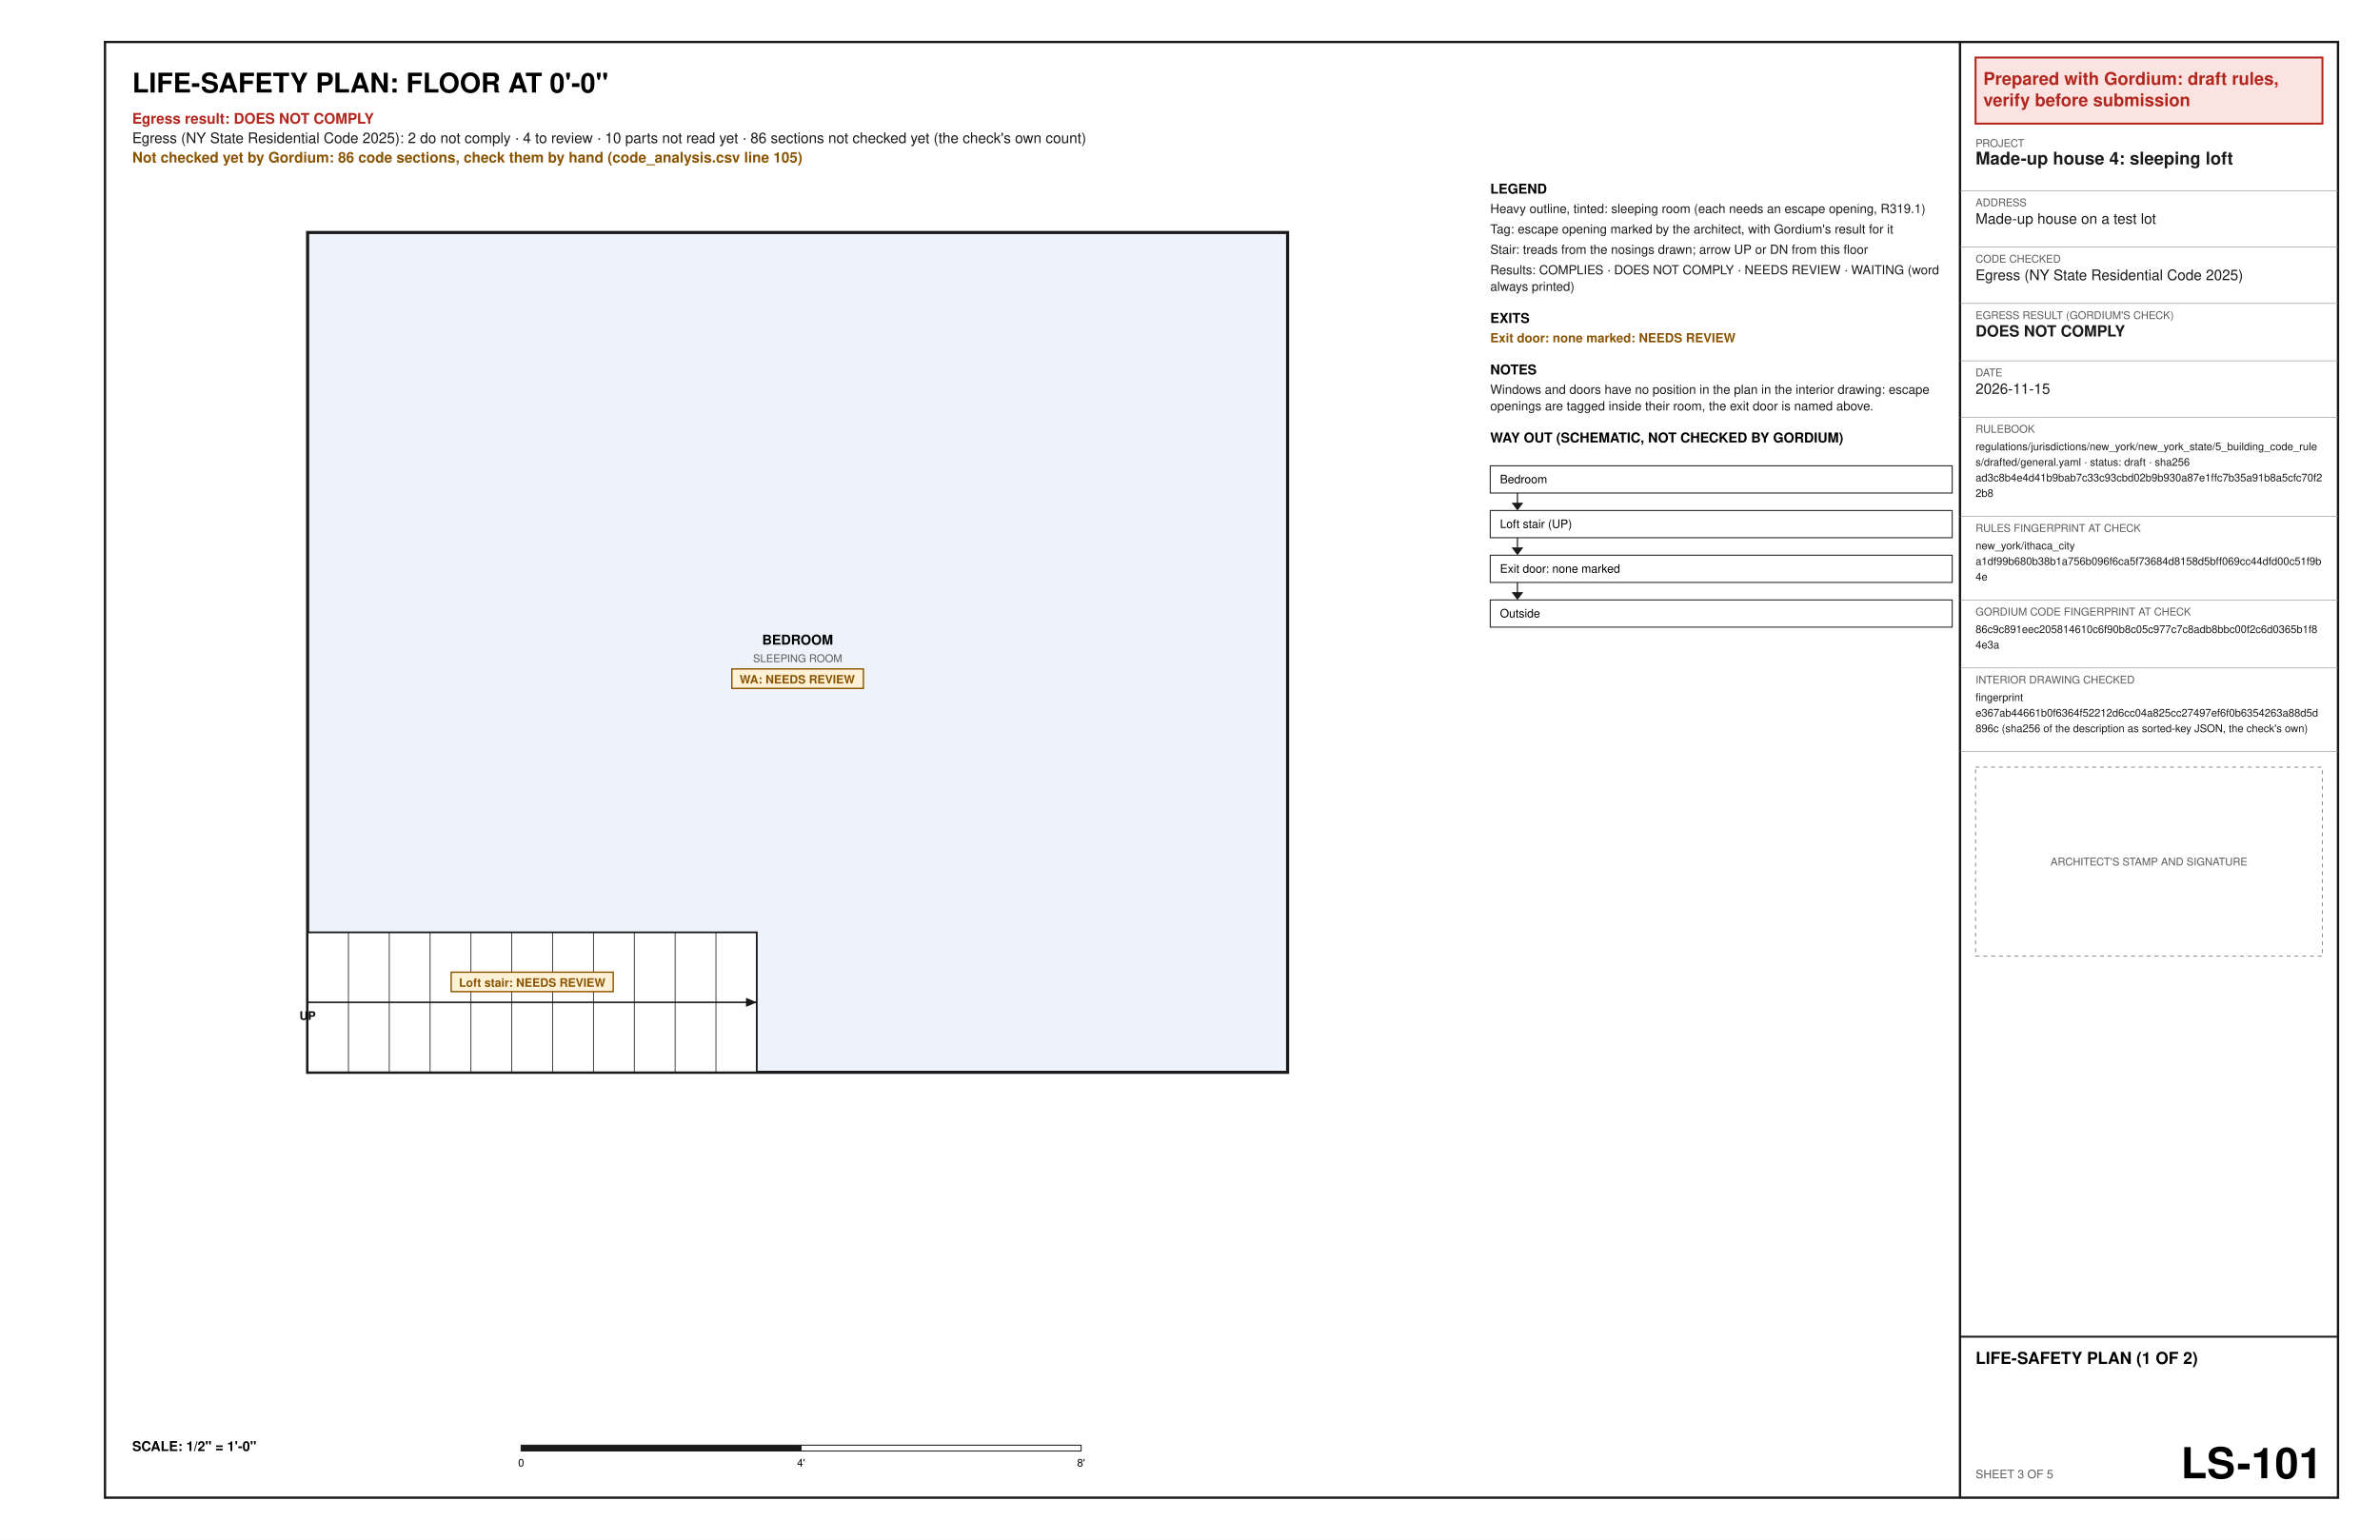
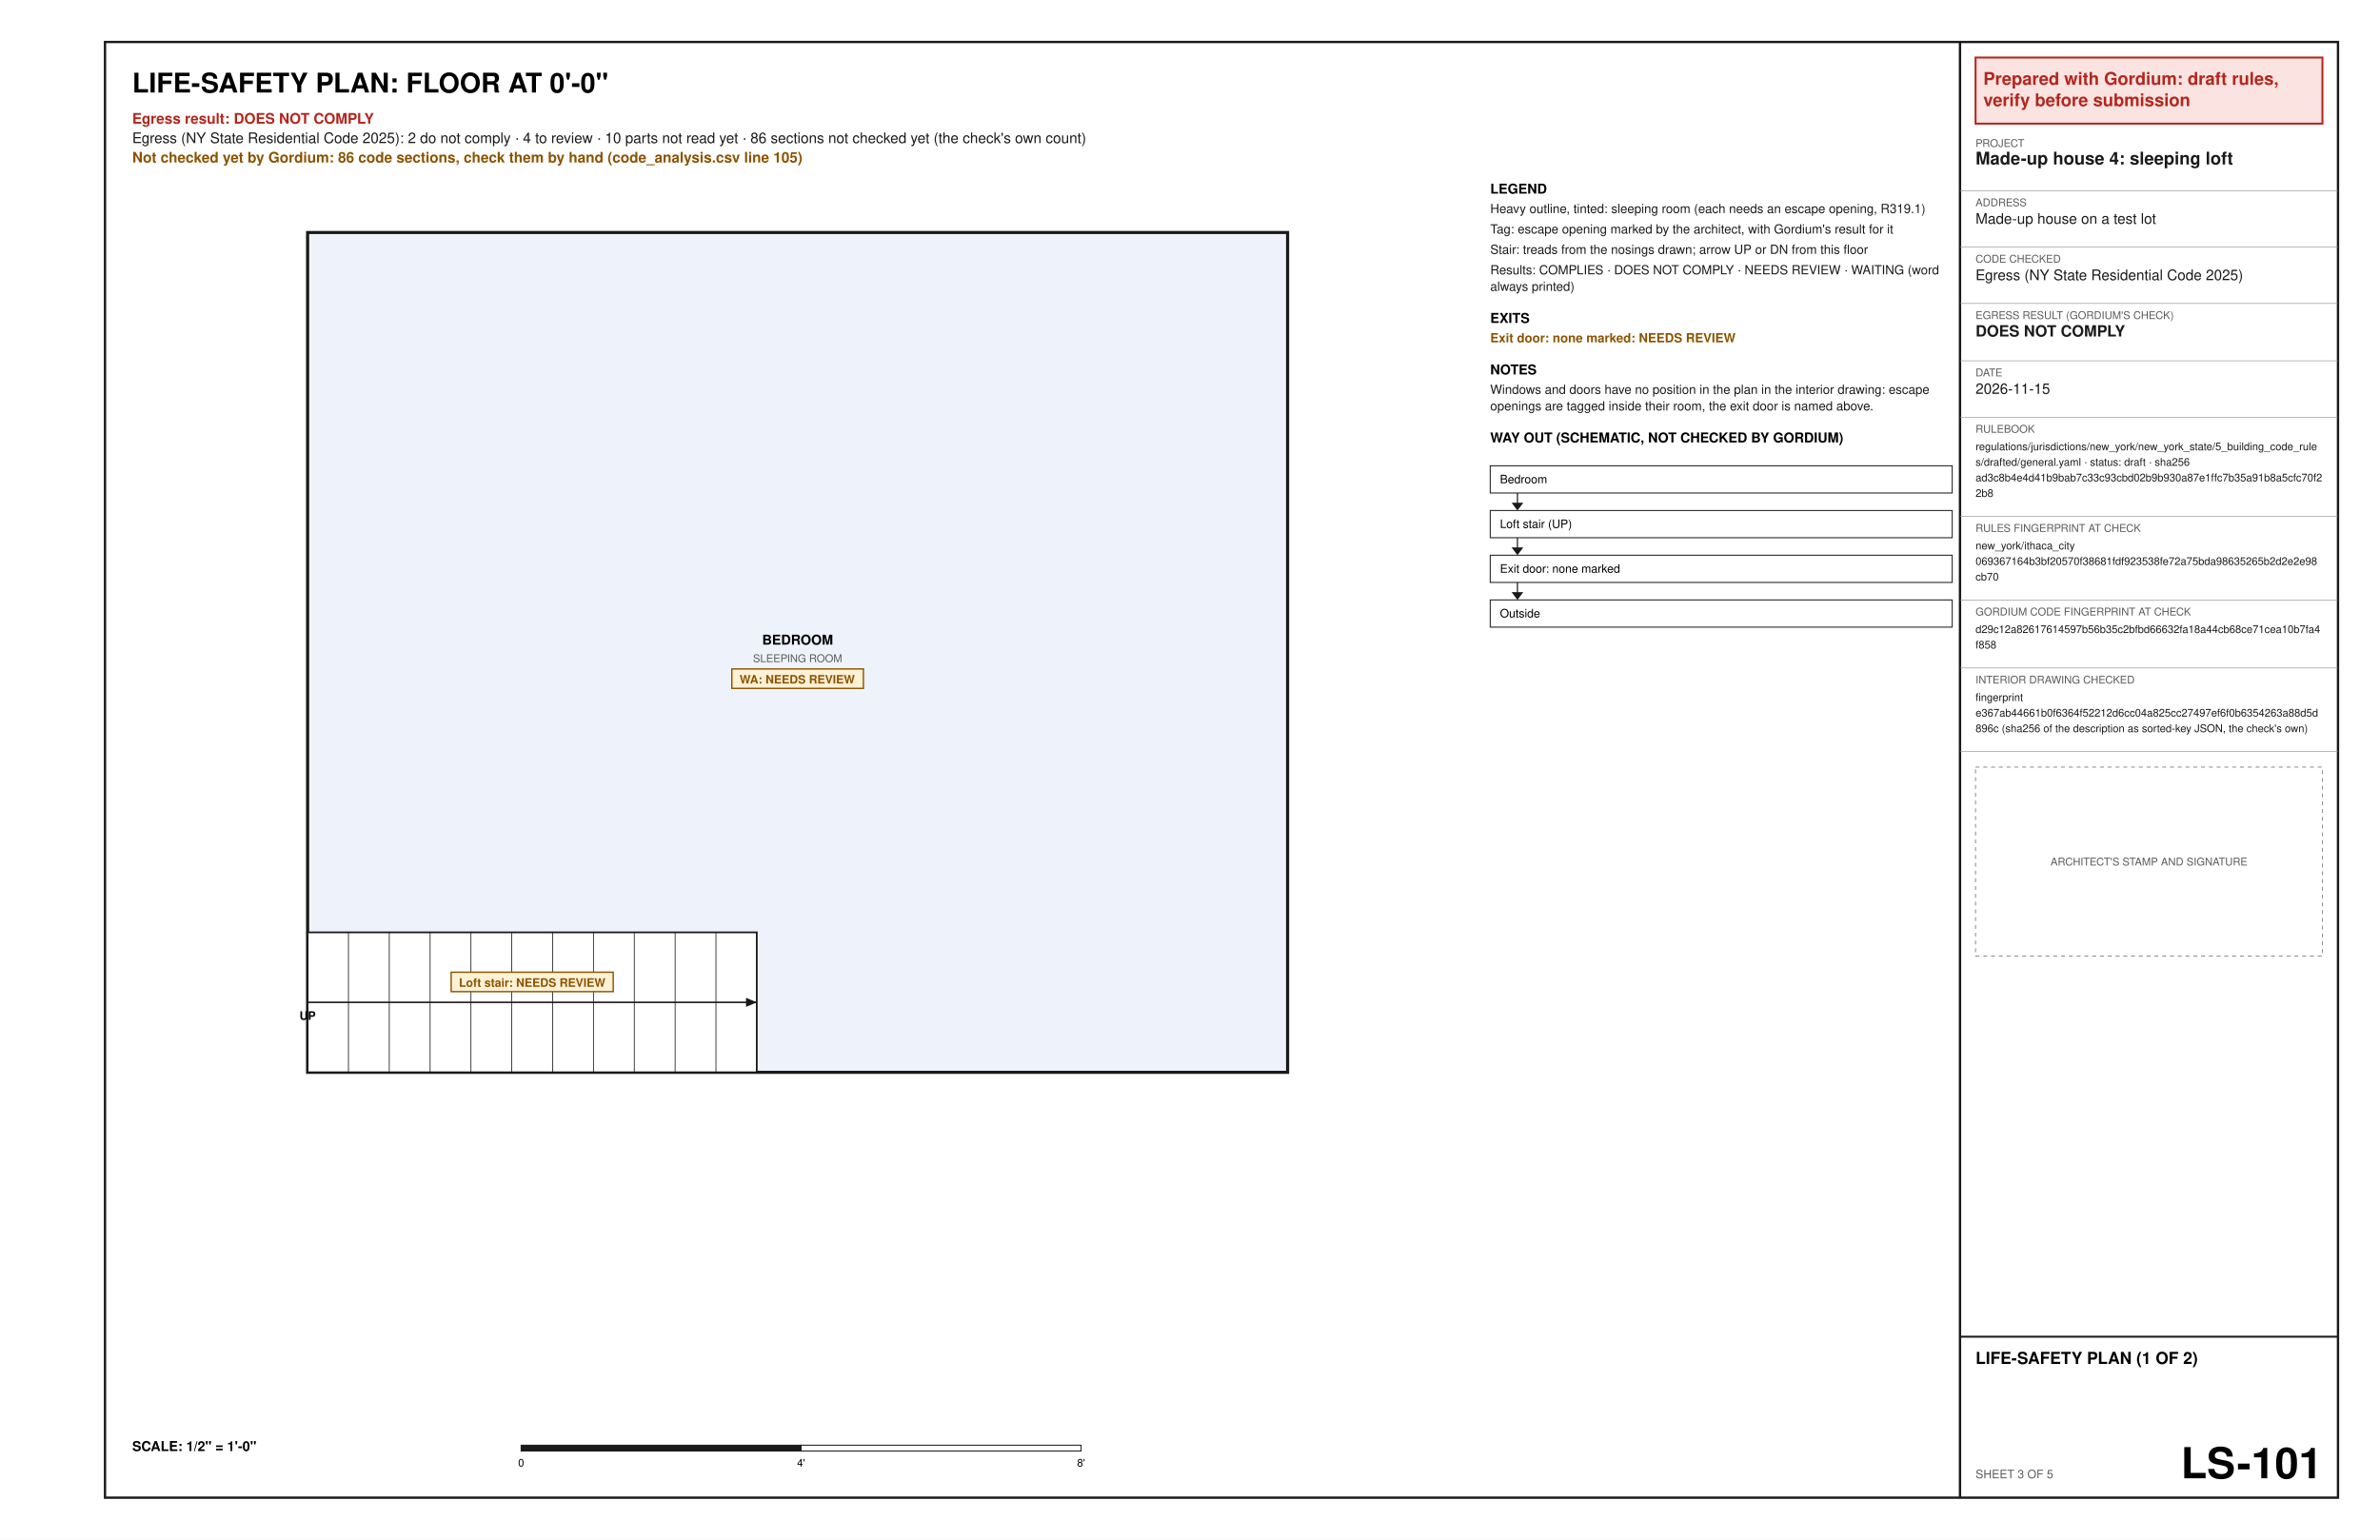
<svg xmlns="http://www.w3.org/2000/svg" width="17in" height="11in" viewBox="0 0 1224 792" font-family="Helvetica, Arial, sans-serif">
  <rect x="0" y="0" width="1224" height="792" fill="#ffffff" />
  <text x="68" y="47.6" font-size="14" font-weight="bold" text-anchor="start" fill="#000000" xml:space="preserve">LIFE-SAFETY PLAN: FLOOR AT 0'-0"</text>
  <text x="68" y="63.6" font-size="7.5" font-weight="bold" text-anchor="start" fill="#b3261e" xml:space="preserve">Egress result: DOES NOT COMPLY</text>
  <text x="68" y="73.6" font-size="7.5" text-anchor="start" fill="#1a1a1a" xml:space="preserve">Egress (NY State Residential Code 2025): 2 do not comply · 4 to review · 10 parts not read yet · 86 sections not checked yet (the check's own count)</text>
  <text x="68" y="83.6" font-size="7.5" font-weight="bold" text-anchor="start" fill="#8a5300" xml:space="preserve">Not checked yet by Gordium: 86 code sections, check them by hand (code_analysis.csv line 105)</text>
  <polygon points="158.2,551.6 662.2,551.6 662.2,119.6 158.2,119.6" fill="#eef3fb" stroke="#1a1a1a" stroke-width="1.6" />
  <text x="410.2" y="331.6" font-size="7" font-weight="bold" text-anchor="middle" fill="#000000" xml:space="preserve">BEDROOM</text>
  <text x="410.2" y="340.6" font-size="5.5" text-anchor="middle" fill="#5a5a5a" xml:space="preserve">SLEEPING ROOM</text>
  <polygon points="376.37,344.1 444.04,344.1 444.04,354.1 376.37,354.1" fill="#fff1d6" stroke="#8a5300" stroke-width="0.7" />
  <text x="380.37" y="351.6" font-size="6" font-weight="bold" text-anchor="start" fill="#8a5300" xml:space="preserve">WA: NEEDS REVIEW</text>
  <polygon points="158.2,551.6 158.2,479.6 389.2,479.6 389.2,551.6" fill="#ffffff" stroke="#1a1a1a" stroke-width="0.9" />
  <line x1="179.2" y1="551.6" x2="179.2" y2="479.6" stroke="#1a1a1a" stroke-width="0.4" />
  <line x1="200.2" y1="551.6" x2="200.2" y2="479.6" stroke="#1a1a1a" stroke-width="0.4" />
  <line x1="221.2" y1="551.6" x2="221.2" y2="479.6" stroke="#1a1a1a" stroke-width="0.4" />
  <line x1="242.2" y1="551.6" x2="242.2" y2="479.6" stroke="#1a1a1a" stroke-width="0.4" />
  <line x1="263.2" y1="551.6" x2="263.2" y2="479.6" stroke="#1a1a1a" stroke-width="0.4" />
  <line x1="284.2" y1="551.6" x2="284.2" y2="479.6" stroke="#1a1a1a" stroke-width="0.4" />
  <line x1="305.2" y1="551.6" x2="305.2" y2="479.6" stroke="#1a1a1a" stroke-width="0.4" />
  <line x1="326.2" y1="551.6" x2="326.2" y2="479.6" stroke="#1a1a1a" stroke-width="0.4" />
  <line x1="347.2" y1="551.6" x2="347.2" y2="479.6" stroke="#1a1a1a" stroke-width="0.4" />
  <line x1="368.2" y1="551.6" x2="368.2" y2="479.6" stroke="#1a1a1a" stroke-width="0.4" />
  <line x1="158.2" y1="515.6" x2="389.2" y2="515.6" stroke="#1a1a1a" stroke-width="0.8" />
  <polygon points="389.2,515.6 383.67,517.94 383.67,513.26" fill="#1a1a1a" />
  <text x="158.2" y="524.6" font-size="6" font-weight="bold" text-anchor="middle" fill="#000000" xml:space="preserve">UP</text>
  <polygon points="232.03,500.1 315.37,500.1 315.37,510.1 232.03,510.1" fill="#fff1d6" stroke="#8a5300" stroke-width="0.7" />
  <text x="236.03" y="507.6" font-size="6" font-weight="bold" text-anchor="start" fill="#8a5300" xml:space="preserve">Loft stair: NEEDS REVIEW</text>
  <text x="68" y="746.4" font-size="7" font-weight="bold" text-anchor="start" fill="#000000" xml:space="preserve">SCALE: 1/2" = 1'-0"</text>
  <polygon points="268,743.4 412,743.4 412,746.4 268,746.4" fill="#1a1a1a" stroke="#1a1a1a" stroke-width="0.5" />
  <polygon points="412,743.4 556,743.4 556,746.4 412,746.4" fill="#ffffff" stroke="#1a1a1a" stroke-width="0.5" />
  <text x="268" y="754.4" font-size="5.5" text-anchor="middle" fill="#000000" xml:space="preserve">0</text>
  <text x="412" y="754.4" font-size="5.5" text-anchor="middle" fill="#000000" xml:space="preserve">4'</text>
  <text x="556" y="754.4" font-size="5.5" text-anchor="middle" fill="#000000" xml:space="preserve">8'</text>
  <text x="766.4" y="99.6" font-size="7" font-weight="bold" text-anchor="start" fill="#000000" xml:space="preserve">LEGEND</text>
  <text x="766.4" y="109.6" font-size="6.5" text-anchor="start" fill="#1a1a1a" xml:space="preserve">Heavy outline, tinted: sleeping room (each needs an escape opening, R319.1)</text>
  <text x="766.4" y="120.1" font-size="6.5" text-anchor="start" fill="#1a1a1a" xml:space="preserve">Tag: escape opening marked by the architect, with Gordium's result for it</text>
  <text x="766.4" y="130.6" font-size="6.5" text-anchor="start" fill="#1a1a1a" xml:space="preserve">Stair: treads from the nosings drawn; arrow UP or DN from this floor</text>
  <text x="766.4" y="141.1" font-size="6.5" text-anchor="start" fill="#1a1a1a" xml:space="preserve">Results: COMPLIES · DOES NOT COMPLY · NEEDS REVIEW · WAITING (word</text>
  <text x="766.4" y="149.6" font-size="6.5" text-anchor="start" fill="#1a1a1a" xml:space="preserve">always printed)</text>
  <text x="766.4" y="166.1" font-size="7" font-weight="bold" text-anchor="start" fill="#000000" xml:space="preserve">EXITS</text>
  <text x="766.4" y="176.1" font-size="6.5" font-weight="bold" text-anchor="start" fill="#8a5300" xml:space="preserve">Exit door: none marked: NEEDS REVIEW</text>
  <text x="766.4" y="192.6" font-size="7" font-weight="bold" text-anchor="start" fill="#000000" xml:space="preserve">NOTES</text>
  <text x="766.4" y="202.6" font-size="6.5" text-anchor="start" fill="#1a1a1a" xml:space="preserve">Windows and doors have no position in the plan in the interior drawing: escape</text>
  <text x="766.4" y="211.1" font-size="6.5" text-anchor="start" fill="#1a1a1a" xml:space="preserve">openings are tagged inside their room, the exit door is named above.</text>
  <text x="766.4" y="227.6" font-size="7" font-weight="bold" text-anchor="start" fill="#000000" xml:space="preserve">WAY OUT (SCHEMATIC, NOT CHECKED BY GORDIUM)</text>
  <polygon points="766.4,239.6 1004,239.6 1004,253.6 766.4,253.6" fill="none" stroke="#1a1a1a" stroke-width="0.5" />
  <text x="771.4" y="248.6" font-size="6" text-anchor="start" fill="#000000" xml:space="preserve">Bedroom</text>
  <line x1="780.4" y1="253.6" x2="780.4" y2="261.6" stroke="#1a1a1a" stroke-width="0.6" />
  <polygon points="777.4,258.6 783.4,258.6 780.4,262.6" fill="#1a1a1a" />
  <polygon points="766.4,262.6 1004,262.6 1004,276.6 766.4,276.6" fill="none" stroke="#1a1a1a" stroke-width="0.5" />
  <text x="771.4" y="271.6" font-size="6" text-anchor="start" fill="#000000" xml:space="preserve">Loft stair (UP)</text>
  <line x1="780.4" y1="276.6" x2="780.4" y2="284.6" stroke="#1a1a1a" stroke-width="0.6" />
  <polygon points="777.4,281.6 783.4,281.6 780.4,285.6" fill="#1a1a1a" />
  <polygon points="766.4,285.6 1004,285.6 1004,299.6 766.4,299.6" fill="none" stroke="#1a1a1a" stroke-width="0.5" />
  <text x="771.4" y="294.6" font-size="6" text-anchor="start" fill="#000000" xml:space="preserve">Exit door: none marked</text>
  <line x1="780.4" y1="299.6" x2="780.4" y2="307.6" stroke="#1a1a1a" stroke-width="0.6" />
  <polygon points="777.4,304.6 783.4,304.6 780.4,308.6" fill="#1a1a1a" />
  <polygon points="766.4,308.6 1004,308.6 1004,322.6 766.4,322.6" fill="none" stroke="#1a1a1a" stroke-width="0.5" />
  <text x="771.4" y="317.6" font-size="6" text-anchor="start" fill="#000000" xml:space="preserve">Outside</text>
  <polygon points="54,21.6 1202.4,21.6 1202.4,770.4 54,770.4" fill="none" stroke="#1a1a1a" stroke-width="1.2" />
  <line x1="1008" y1="21.6" x2="1008" y2="770.4" stroke="#1a1a1a" stroke-width="1.2" />
  <polygon points="1016,29.6 1194.4,29.6 1194.4,63.6 1016,63.6" fill="#fbe3e1" stroke="#b3261e" stroke-width="1" />
  <text x="1020" y="43.6" font-size="9" font-weight="bold" text-anchor="start" fill="#b3261e" xml:space="preserve">Prepared with Gordium: draft rules,</text>
  <text x="1020" y="54.6" font-size="9" font-weight="bold" text-anchor="start" fill="#b3261e" xml:space="preserve">verify before submission</text>
  <text x="1016" y="75.6" font-size="5.5" text-anchor="start" fill="#5a5a5a" xml:space="preserve">PROJECT</text>
  <text x="1016" y="84.6" font-size="9" font-weight="bold" text-anchor="start" fill="#1a1a1a" xml:space="preserve">Made-up house 4: sleeping loft</text>
  <line x1="1008" y1="98.1" x2="1202.4" y2="98.1" stroke="#8c8c8c" stroke-width="0.3" />
  <text x="1016" y="106.1" font-size="5.5" text-anchor="start" fill="#5a5a5a" xml:space="preserve">ADDRESS</text>
  <text x="1016" y="115.1" font-size="7.5" text-anchor="start" fill="#1a1a1a" xml:space="preserve">Made-up house on a test lot</text>
  <line x1="1008" y1="127.1" x2="1202.4" y2="127.1" stroke="#8c8c8c" stroke-width="0.3" />
  <text x="1016" y="135.1" font-size="5.5" text-anchor="start" fill="#5a5a5a" xml:space="preserve">CODE CHECKED</text>
  <text x="1016" y="144.1" font-size="7.5" text-anchor="start" fill="#1a1a1a" xml:space="preserve">Egress (NY State Residential Code 2025)</text>
  <line x1="1008" y1="156.1" x2="1202.4" y2="156.1" stroke="#8c8c8c" stroke-width="0.3" />
  <text x="1016" y="164.1" font-size="5.5" text-anchor="start" fill="#5a5a5a" xml:space="preserve">EGRESS RESULT (GORDIUM'S CHECK)</text>
  <text x="1016" y="173.1" font-size="8" font-weight="bold" text-anchor="start" fill="#1a1a1a" xml:space="preserve">DOES NOT COMPLY</text>
  <line x1="1008" y1="185.6" x2="1202.4" y2="185.6" stroke="#8c8c8c" stroke-width="0.3" />
  <text x="1016" y="193.6" font-size="5.5" text-anchor="start" fill="#5a5a5a" xml:space="preserve">DATE</text>
  <text x="1016" y="202.6" font-size="7.5" text-anchor="start" fill="#1a1a1a" xml:space="preserve">2026-11-15</text>
  <line x1="1008" y1="214.6" x2="1202.4" y2="214.6" stroke="#8c8c8c" stroke-width="0.3" />
  <text x="1016" y="222.6" font-size="5.5" text-anchor="start" fill="#5a5a5a" xml:space="preserve">RULEBOOK</text>
  <text x="1016" y="231.6" font-size="5.5" text-anchor="start" fill="#1a1a1a" xml:space="preserve">regulations/jurisdictions/new_york/new_york_state/5_building_code_rule</text>
  <text x="1016" y="239.6" font-size="5.5" text-anchor="start" fill="#1a1a1a" xml:space="preserve">s/drafted/general.yaml · status: draft · sha256</text>
  <text x="1016" y="247.6" font-size="5.5" text-anchor="start" fill="#1a1a1a" xml:space="preserve">ad3c8b4e4d41b9bab7c33c93cbd02b9b930a87e1ffc7b35a91b8a5cfc70f2</text>
  <text x="1016" y="255.6" font-size="5.5" text-anchor="start" fill="#1a1a1a" xml:space="preserve">2b8</text>
  <line x1="1008" y1="265.6" x2="1202.4" y2="265.6" stroke="#8c8c8c" stroke-width="0.3" />
  <text x="1016" y="273.6" font-size="5.5" text-anchor="start" fill="#5a5a5a" xml:space="preserve">RULES FINGERPRINT AT CHECK</text>
  <text x="1016" y="282.6" font-size="5.5" text-anchor="start" fill="#1a1a1a" xml:space="preserve">new_york/ithaca_city</text>
-   <text x="1016" y="290.6" font-size="5.5" text-anchor="start" fill="#1a1a1a" xml:space="preserve">a1df99b680b38b1a756b096f6ca5f73684d8158d5bff069cc44dfd00c51f9b</text>
-   <text x="1016" y="298.6" font-size="5.5" text-anchor="start" fill="#1a1a1a" xml:space="preserve">4e</text>
+   <text x="1016" y="290.6" font-size="5.5" text-anchor="start" fill="#1a1a1a" xml:space="preserve">069367164b3bf20570f38681fdf923538fe72a75bda98635265b2d2e2e98</text>
+   <text x="1016" y="298.6" font-size="5.5" text-anchor="start" fill="#1a1a1a" xml:space="preserve">cb70</text>
  <line x1="1008" y1="308.6" x2="1202.4" y2="308.6" stroke="#8c8c8c" stroke-width="0.3" />
  <text x="1016" y="316.6" font-size="5.5" text-anchor="start" fill="#5a5a5a" xml:space="preserve">GORDIUM CODE FINGERPRINT AT CHECK</text>
-   <text x="1016" y="325.6" font-size="5.5" text-anchor="start" fill="#1a1a1a" xml:space="preserve">86c9c891eec205814610c6f90b8c05c977c7c8adb8bbc00f2c6d0365b1f8</text>
-   <text x="1016" y="333.6" font-size="5.5" text-anchor="start" fill="#1a1a1a" xml:space="preserve">4e3a</text>
+   <text x="1016" y="325.6" font-size="5.5" text-anchor="start" fill="#1a1a1a" xml:space="preserve">d29c12a82617614597b56b35c2bfbd66632fa18a44cb68ce71cea10b7fa4</text>
+   <text x="1016" y="333.6" font-size="5.5" text-anchor="start" fill="#1a1a1a" xml:space="preserve">f858</text>
  <line x1="1008" y1="343.6" x2="1202.4" y2="343.6" stroke="#8c8c8c" stroke-width="0.3" />
  <text x="1016" y="351.6" font-size="5.5" text-anchor="start" fill="#5a5a5a" xml:space="preserve">INTERIOR DRAWING CHECKED</text>
  <text x="1016" y="360.6" font-size="5.5" text-anchor="start" fill="#1a1a1a" xml:space="preserve">fingerprint</text>
  <text x="1016" y="368.6" font-size="5.5" text-anchor="start" fill="#1a1a1a" xml:space="preserve">e367ab44661b0f6364f52212d6cc04a825cc27497ef6f0b6354263a88d5d</text>
  <text x="1016" y="376.6" font-size="5.5" text-anchor="start" fill="#1a1a1a" xml:space="preserve">896c (sha256 of the description as sorted-key JSON, the check's own)</text>
  <line x1="1008" y1="386.6" x2="1202.4" y2="386.6" stroke="#8c8c8c" stroke-width="0.3" />
  <polygon points="1016,394.6 1194.4,394.6 1194.4,491.8 1016,491.8" fill="none" stroke="#8c8c8c" stroke-width="0.5" stroke-dasharray="2 2" />
  <text x="1105.2" y="445.2" font-size="5.5" text-anchor="middle" fill="#5a5a5a" xml:space="preserve">ARCHITECT'S STAMP AND SIGNATURE</text>
  <line x1="1008" y1="687.6" x2="1202.4" y2="687.6" stroke="#1a1a1a" stroke-width="1" />
  <text x="1016" y="701.6" font-size="8.5" font-weight="bold" text-anchor="start" fill="#000000" xml:space="preserve">LIFE-SAFETY PLAN (1 OF 2)</text>
  <text x="1016" y="760.4" font-size="6" text-anchor="start" fill="#5a5a5a" xml:space="preserve">SHEET 3 OF 5</text>
  <text x="1194.4" y="760.4" font-size="22" font-weight="bold" text-anchor="end" fill="#000000" xml:space="preserve">LS-101</text>
</svg>
